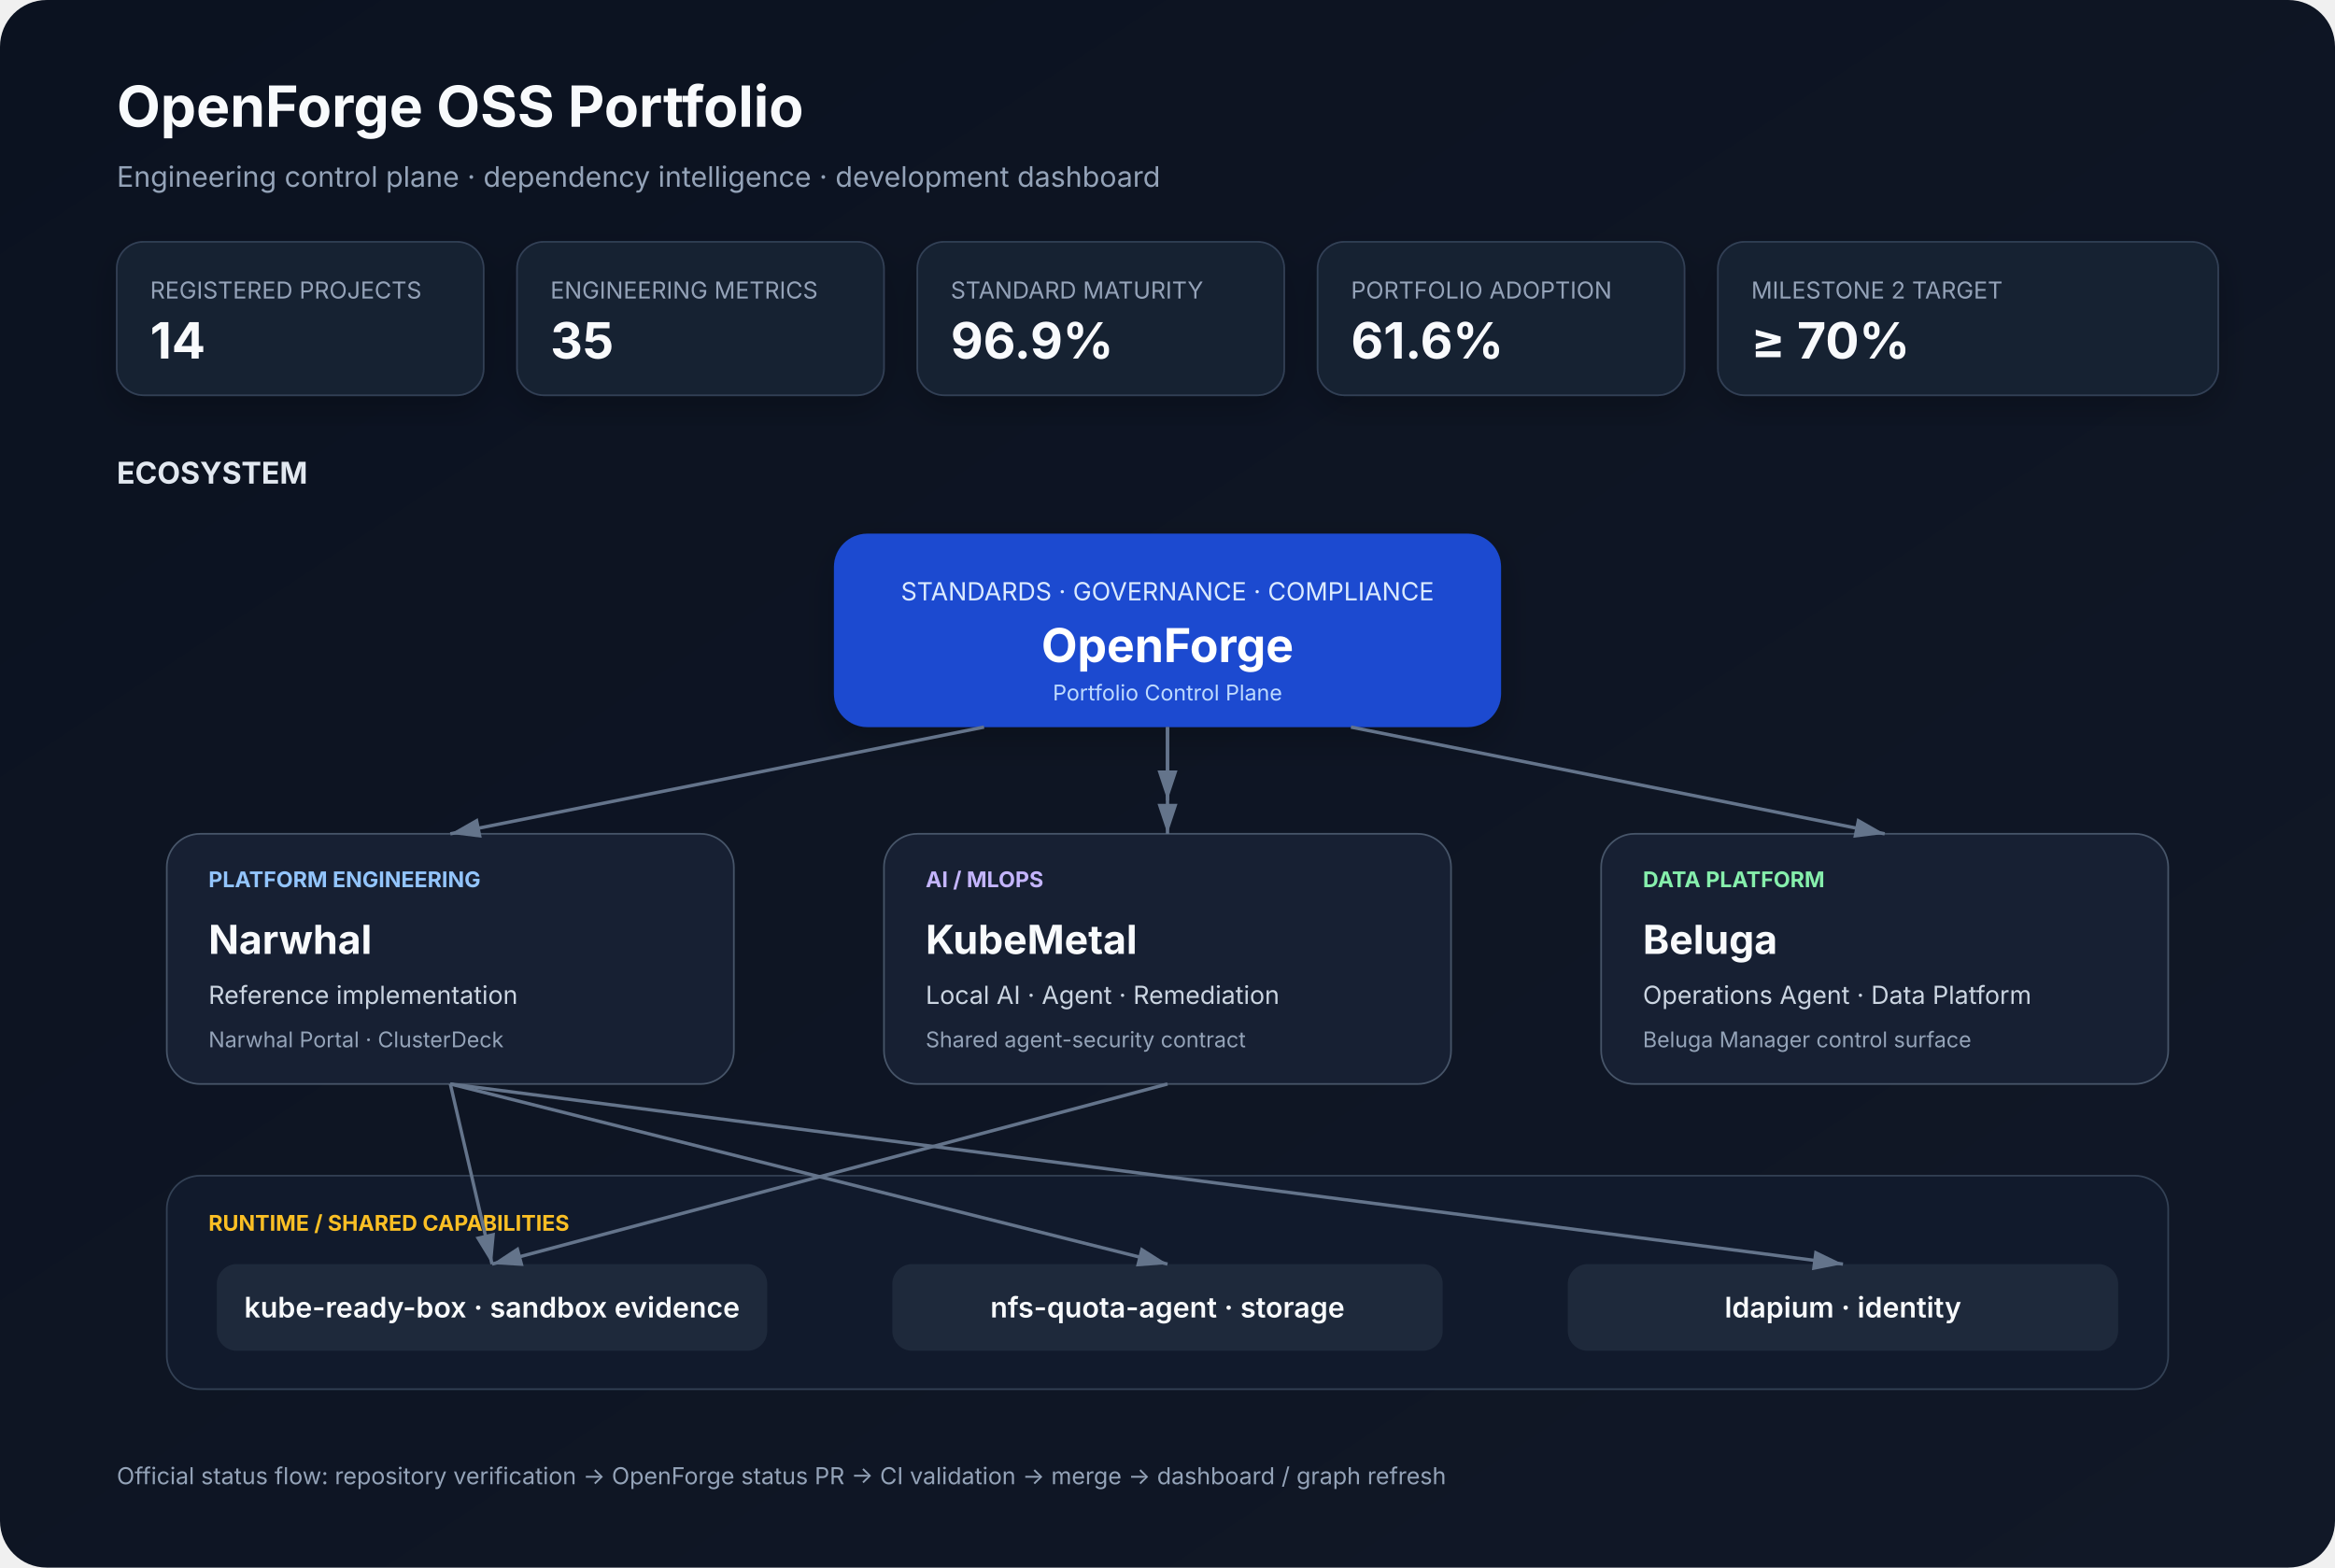
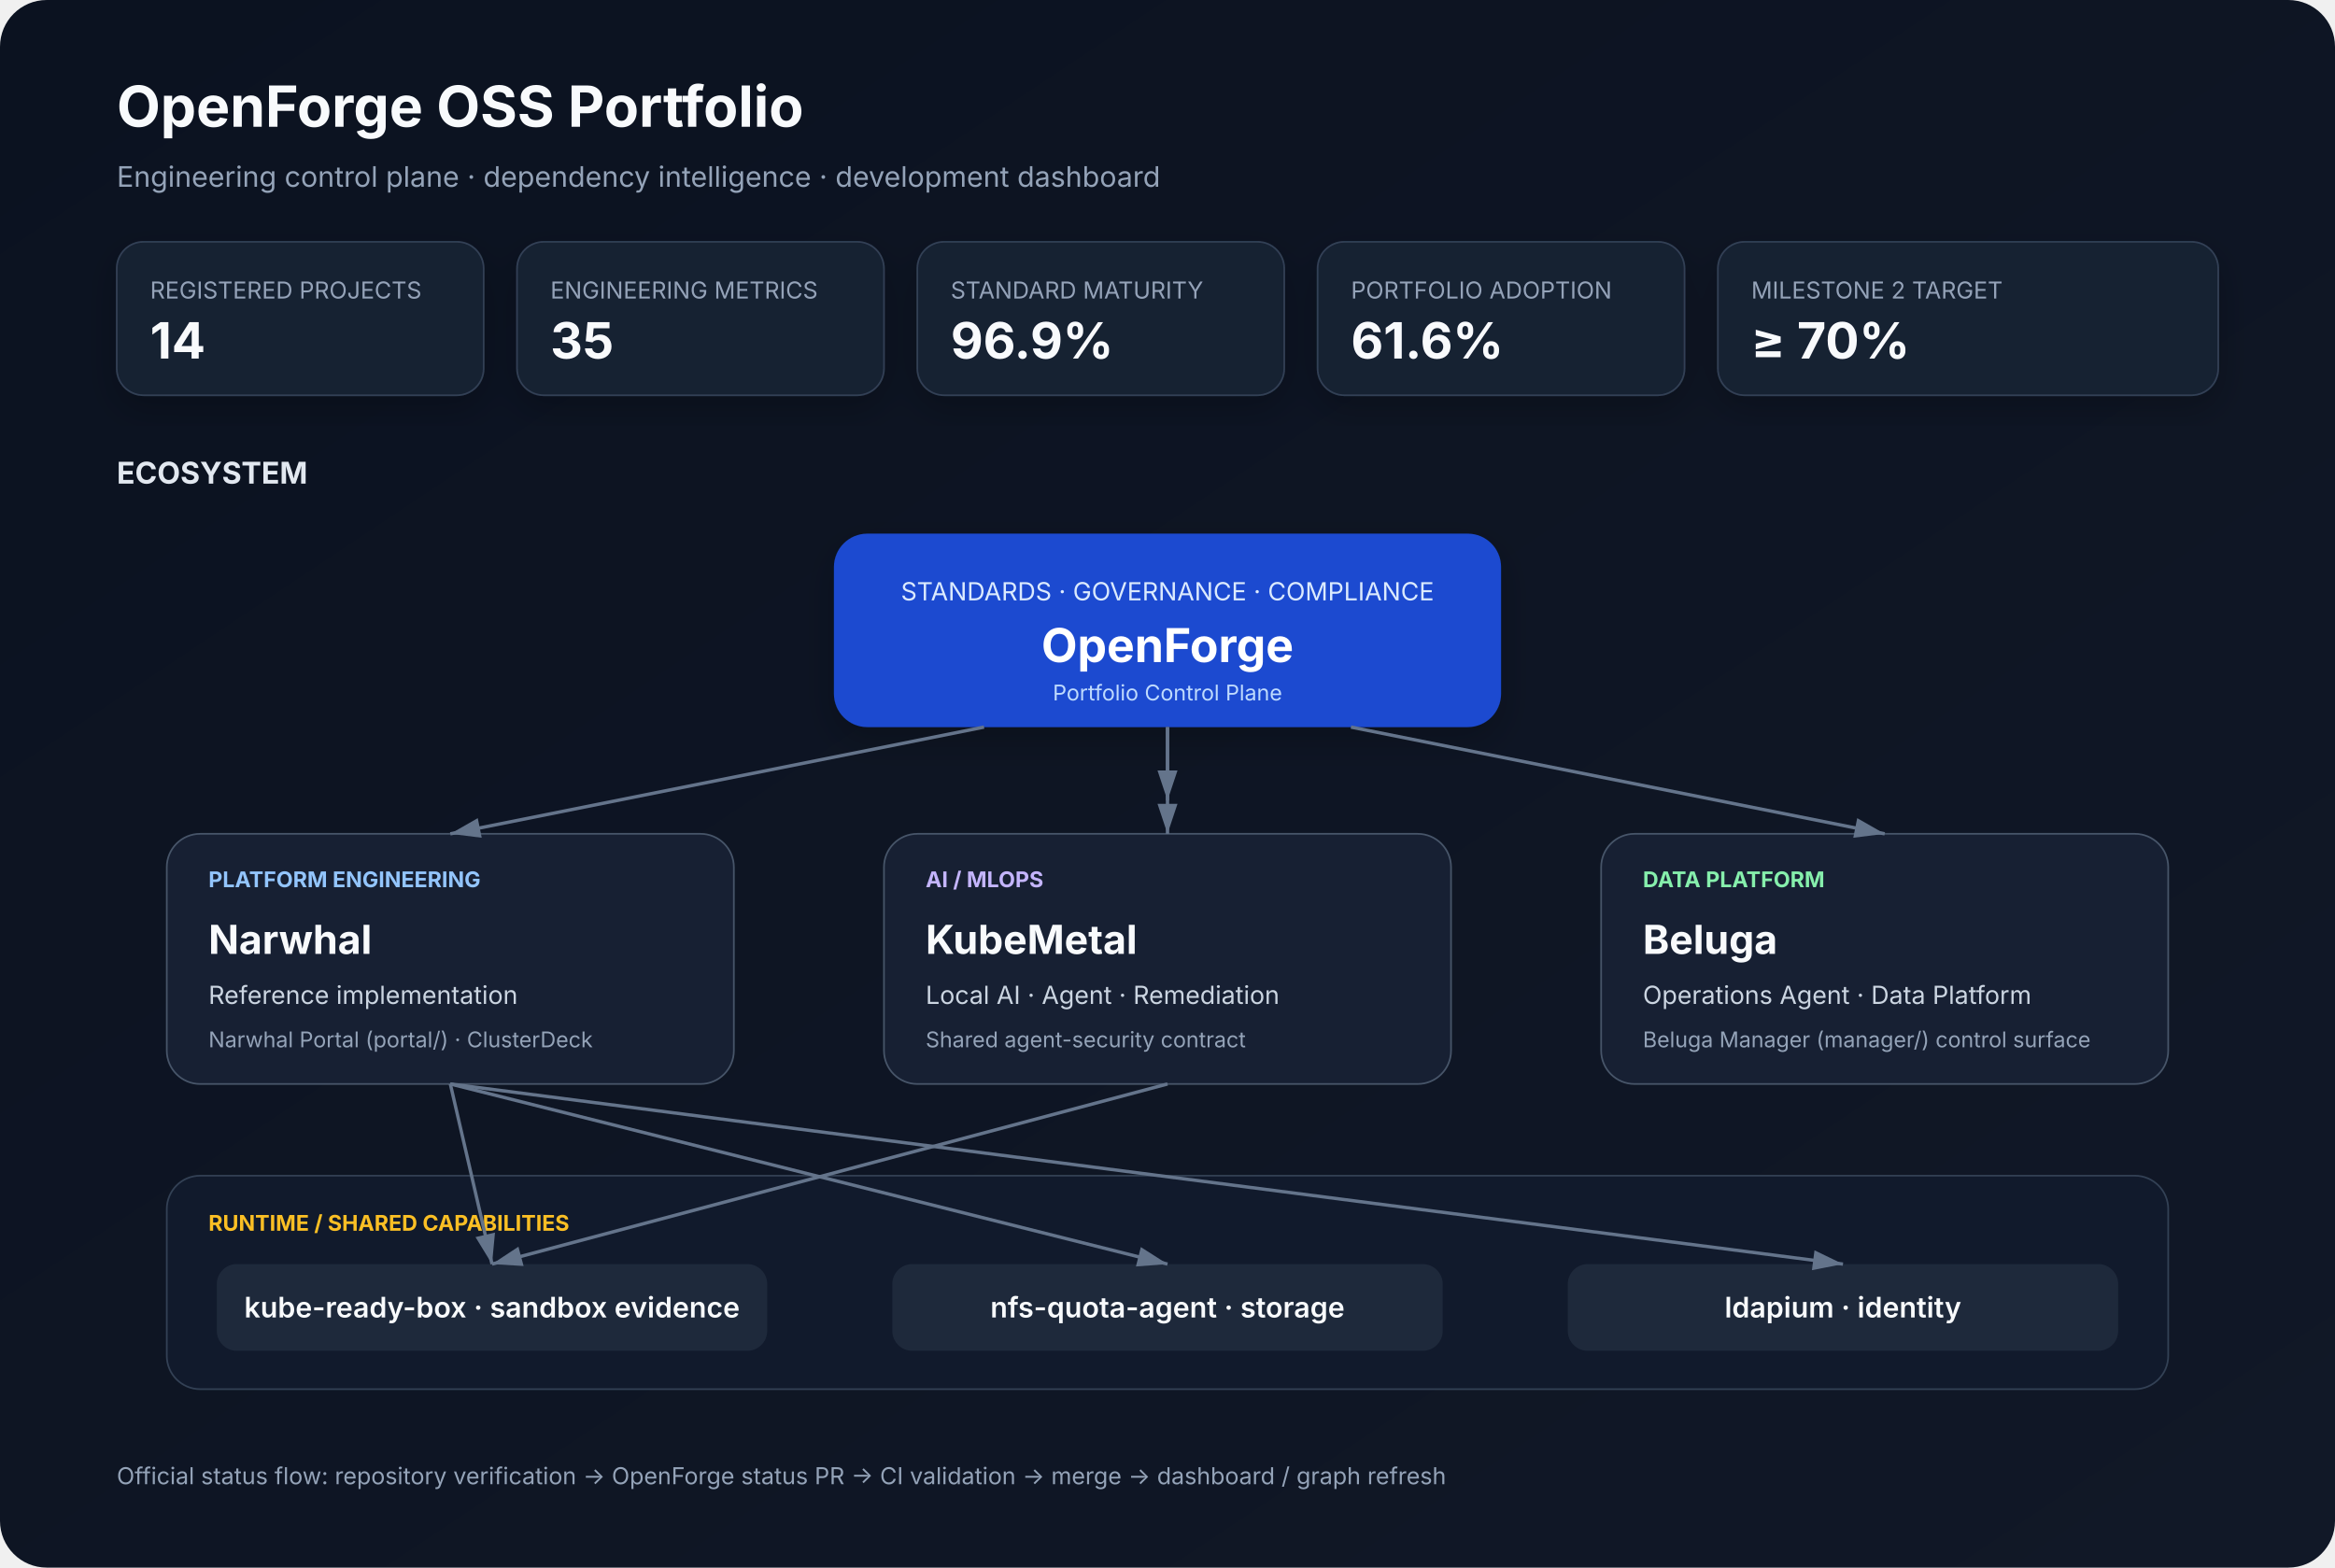
<svg xmlns="http://www.w3.org/2000/svg" width="1400" height="940" viewBox="0 0 1400 940" role="img" aria-labelledby="title desc">
  <defs>
    <linearGradient id="bg" x1="0" y1="0" x2="1" y2="1">
      <stop offset="0" stop-color="#0b1220" />
      <stop offset="1" stop-color="#111827" />
    </linearGradient>
    <filter id="shadow" x="-20%" y="-20%" width="140%" height="140%">
      <feDropShadow dx="0" dy="8" stdDeviation="10" flood-opacity="0.22" />
    </filter>
    <marker id="arrow" markerWidth="10" markerHeight="10" refX="9" refY="3" orient="auto" markerUnits="strokeWidth">
      <path d="M0,0 L0,6 L9,3 z" fill="#64748b" />
    </marker>
  </defs>
  <rect width="1400" height="940" rx="28" fill="url(#bg)" />
  <text x="70" y="76" fill="#f8fafc" font-family="Inter, Arial, sans-serif" font-size="34" font-weight="700">OpenForge OSS Portfolio</text>
  <text x="70" y="112" fill="#94a3b8" font-family="Inter, Arial, sans-serif" font-size="17">Engineering control plane · dependency intelligence · development dashboard</text>
  <g font-family="Inter, Arial, sans-serif" filter="url(#shadow)">
    <g transform="translate(70 145)">
      <rect width="220" height="92" rx="16" fill="#172033" stroke="#334155" />
      <text x="20" y="34" fill="#94a3b8" font-size="14">REGISTERED PROJECTS</text>
      <text x="20" y="70" fill="#f8fafc" font-size="30" font-weight="700">14</text>
    </g>
    <g transform="translate(310 145)">
      <rect width="220" height="92" rx="16" fill="#172033" stroke="#334155" />
      <text x="20" y="34" fill="#94a3b8" font-size="14">ENGINEERING METRICS</text>
      <text x="20" y="70" fill="#f8fafc" font-size="30" font-weight="700">35</text>
    </g>
    <g transform="translate(550 145)">
      <rect width="220" height="92" rx="16" fill="#172033" stroke="#334155" />
      <text x="20" y="34" fill="#94a3b8" font-size="14">STANDARD MATURITY</text>
      <text x="20" y="70" fill="#f8fafc" font-size="30" font-weight="700">96.9%</text>
    </g>
    <g transform="translate(790 145)">
      <rect width="220" height="92" rx="16" fill="#172033" stroke="#334155" />
      <text x="20" y="34" fill="#94a3b8" font-size="14">PORTFOLIO ADOPTION</text>
      <text x="20" y="70" fill="#f8fafc" font-size="30" font-weight="700">61.6%</text>
    </g>
    <g transform="translate(1030 145)">
      <rect width="300" height="92" rx="16" fill="#172033" stroke="#334155" />
      <text x="20" y="34" fill="#94a3b8" font-size="14">MILESTONE 2 TARGET</text>
      <text x="20" y="70" fill="#f8fafc" font-size="30" font-weight="700">≥ 70%</text>
    </g>
  </g>
  <g font-family="Inter, Arial, sans-serif">
    <text x="70" y="290" fill="#e2e8f0" font-size="18" font-weight="700">ECOSYSTEM</text>
    <rect x="500" y="320" width="400" height="116" rx="20" fill="#1d4ed8" opacity="0.95" filter="url(#shadow)" />
    <text x="700" y="360" text-anchor="middle" fill="#dbeafe" font-size="15">STANDARDS · GOVERNANCE · COMPLIANCE</text>
    <text x="700" y="397" text-anchor="middle" fill="#ffffff" font-size="28" font-weight="700">OpenForge</text>
    <text x="700" y="420" text-anchor="middle" fill="#bfdbfe" font-size="13">Portfolio Control Plane</text>
    <line x1="700" y1="436" x2="700" y2="480" stroke="#64748b" stroke-width="2" marker-end="url(#arrow)" />
    <rect x="100" y="500" width="340" height="150" rx="20" fill="#172033" stroke="#475569" />
    <text x="125" y="532" fill="#93c5fd" font-size="13" font-weight="700">PLATFORM ENGINEERING</text>
    <text x="125" y="572" fill="#f8fafc" font-size="24" font-weight="700">Narwhal</text>
    <text x="125" y="602" fill="#cbd5e1" font-size="15">Reference implementation</text>
-     <text x="125" y="628" fill="#94a3b8" font-size="13">Narwhal Portal · ClusterDeck</text>
+     <text x="125" y="628" fill="#94a3b8" font-size="13">Narwhal Portal (portal/) · ClusterDeck</text>
    <rect x="530" y="500" width="340" height="150" rx="20" fill="#172033" stroke="#475569" />
    <text x="555" y="532" fill="#c4b5fd" font-size="13" font-weight="700">AI / MLOPS</text>
    <text x="555" y="572" fill="#f8fafc" font-size="24" font-weight="700">KubeMetal</text>
    <text x="555" y="602" fill="#cbd5e1" font-size="15">Local AI · Agent · Remediation</text>
    <text x="555" y="628" fill="#94a3b8" font-size="13">Shared agent-security contract</text>
    <rect x="960" y="500" width="340" height="150" rx="20" fill="#172033" stroke="#475569" />
    <text x="985" y="532" fill="#86efac" font-size="13" font-weight="700">DATA PLATFORM</text>
    <text x="985" y="572" fill="#f8fafc" font-size="24" font-weight="700">Beluga</text>
    <text x="985" y="602" fill="#cbd5e1" font-size="15">Operations Agent · Data Platform</text>
-     <text x="985" y="628" fill="#94a3b8" font-size="13">Beluga Manager control surface</text>
+     <text x="985" y="628" fill="#94a3b8" font-size="13">Beluga Manager (manager/) control surface</text>
    <line x1="590" y1="436" x2="270" y2="500" stroke="#64748b" stroke-width="2" marker-end="url(#arrow)" />
    <line x1="700" y1="436" x2="700" y2="500" stroke="#64748b" stroke-width="2" marker-end="url(#arrow)" />
    <line x1="810" y1="436" x2="1130" y2="500" stroke="#64748b" stroke-width="2" marker-end="url(#arrow)" />
    <rect x="100" y="705" width="1200" height="128" rx="20" fill="#111a2c" stroke="#334155" />
    <text x="125" y="738" fill="#fbbf24" font-size="13" font-weight="700">RUNTIME / SHARED CAPABILITIES</text>
    <rect x="130" y="758" width="330" height="52" rx="12" fill="#1e293b" />
    <text x="295" y="790" text-anchor="middle" fill="#f8fafc" font-size="17" font-weight="600">kube-ready-box · sandbox evidence</text>
    <rect x="535" y="758" width="330" height="52" rx="12" fill="#1e293b" />
    <text x="700" y="790" text-anchor="middle" fill="#f8fafc" font-size="17" font-weight="600">nfs-quota-agent · storage</text>
    <rect x="940" y="758" width="330" height="52" rx="12" fill="#1e293b" />
    <text x="1105" y="790" text-anchor="middle" fill="#f8fafc" font-size="17" font-weight="600">ldapium · identity</text>
    <line x1="270" y1="650" x2="295" y2="758" stroke="#64748b" stroke-width="2" marker-end="url(#arrow)" />
    <line x1="700" y1="650" x2="295" y2="758" stroke="#64748b" stroke-width="2" marker-end="url(#arrow)" />
    <line x1="270" y1="650" x2="700" y2="758" stroke="#64748b" stroke-width="2" marker-end="url(#arrow)" />
    <line x1="270" y1="650" x2="1105" y2="758" stroke="#64748b" stroke-width="2" marker-end="url(#arrow)" />
    <text x="70" y="890" fill="#94a3b8" font-size="14">Official status flow: repository verification → OpenForge status PR → CI validation → merge → dashboard / graph refresh</text>
  </g>
</svg>
